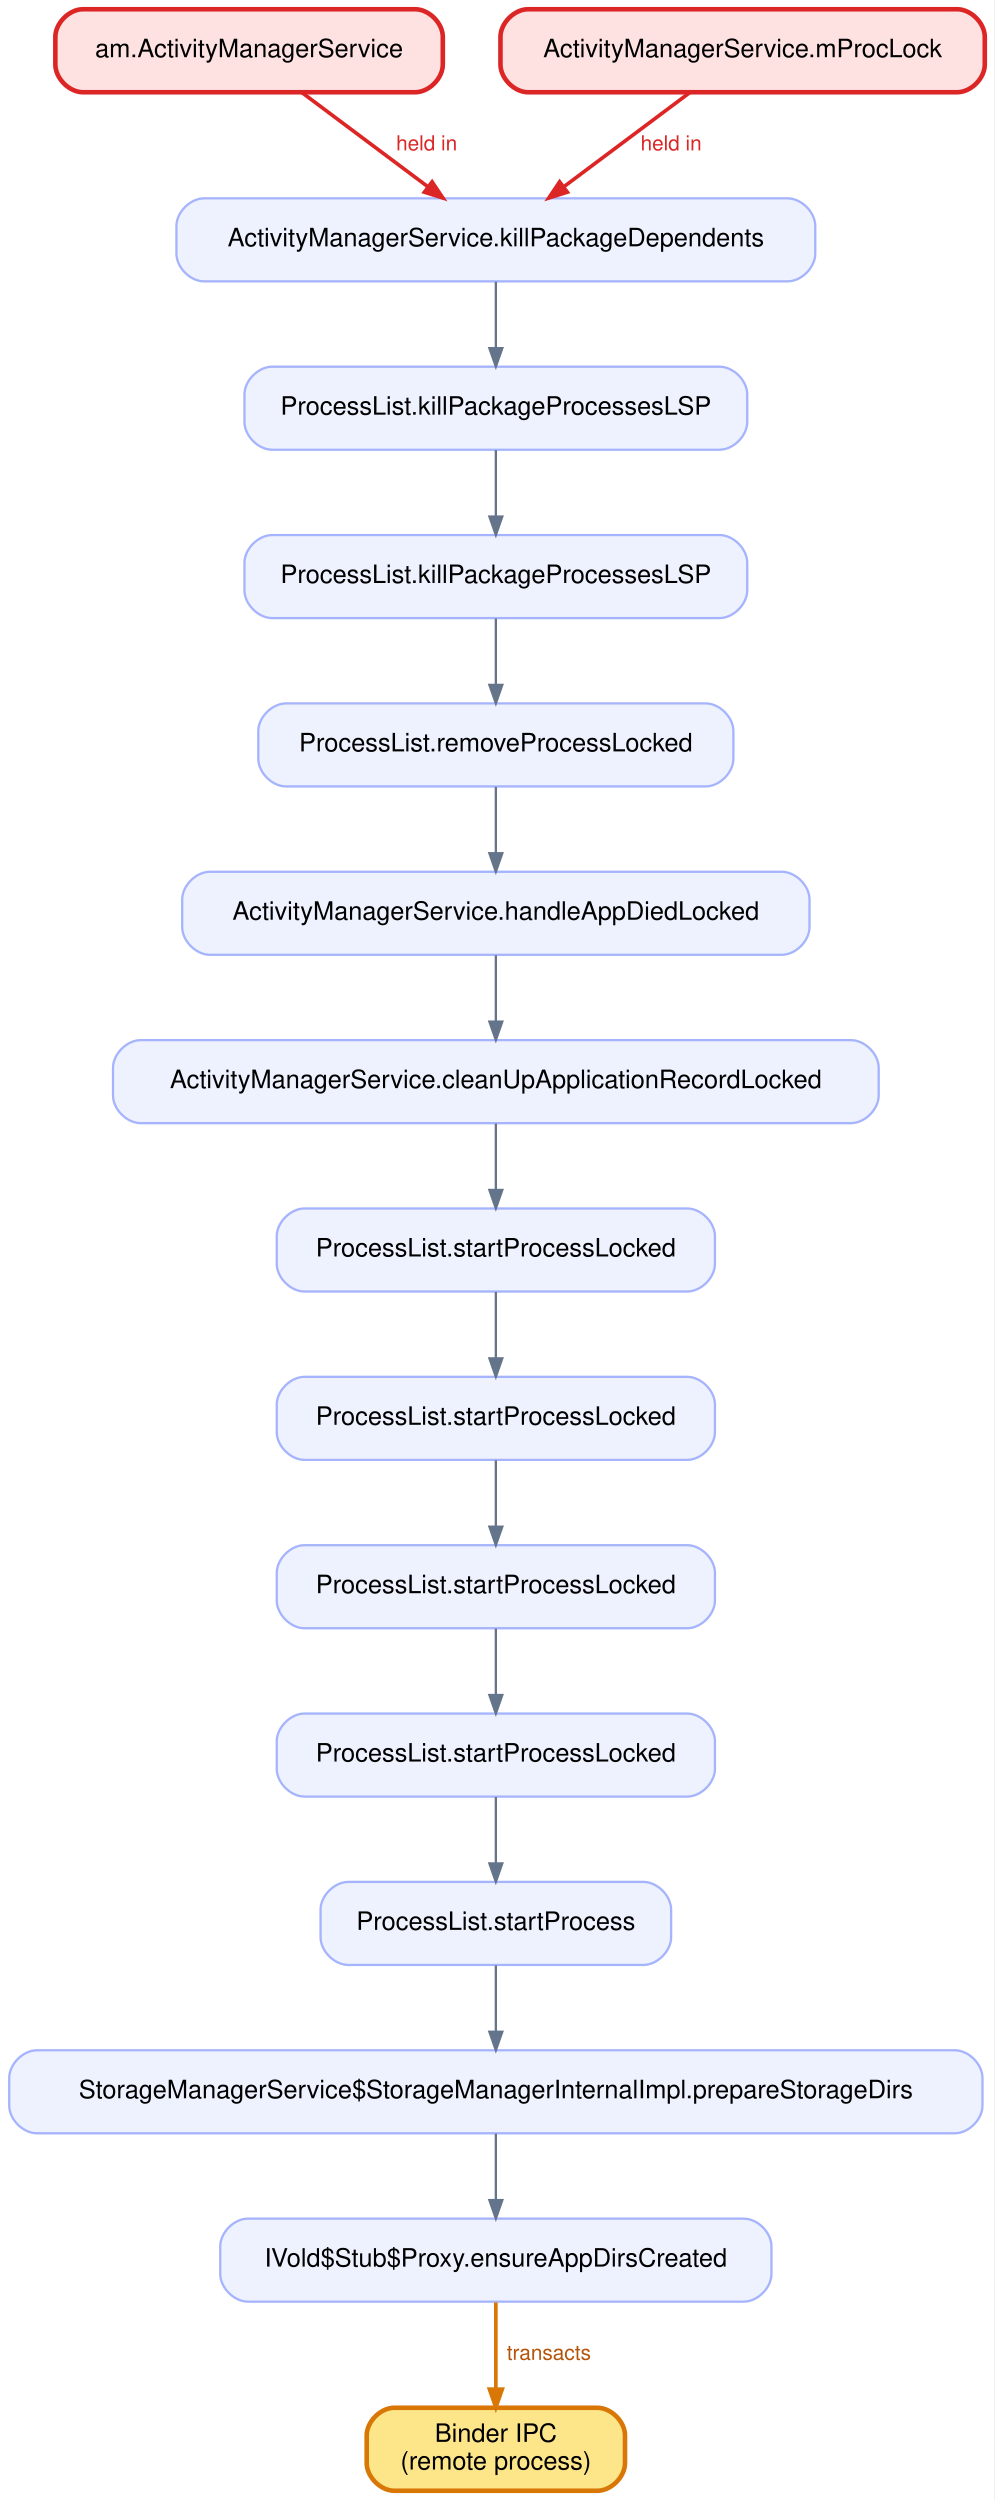
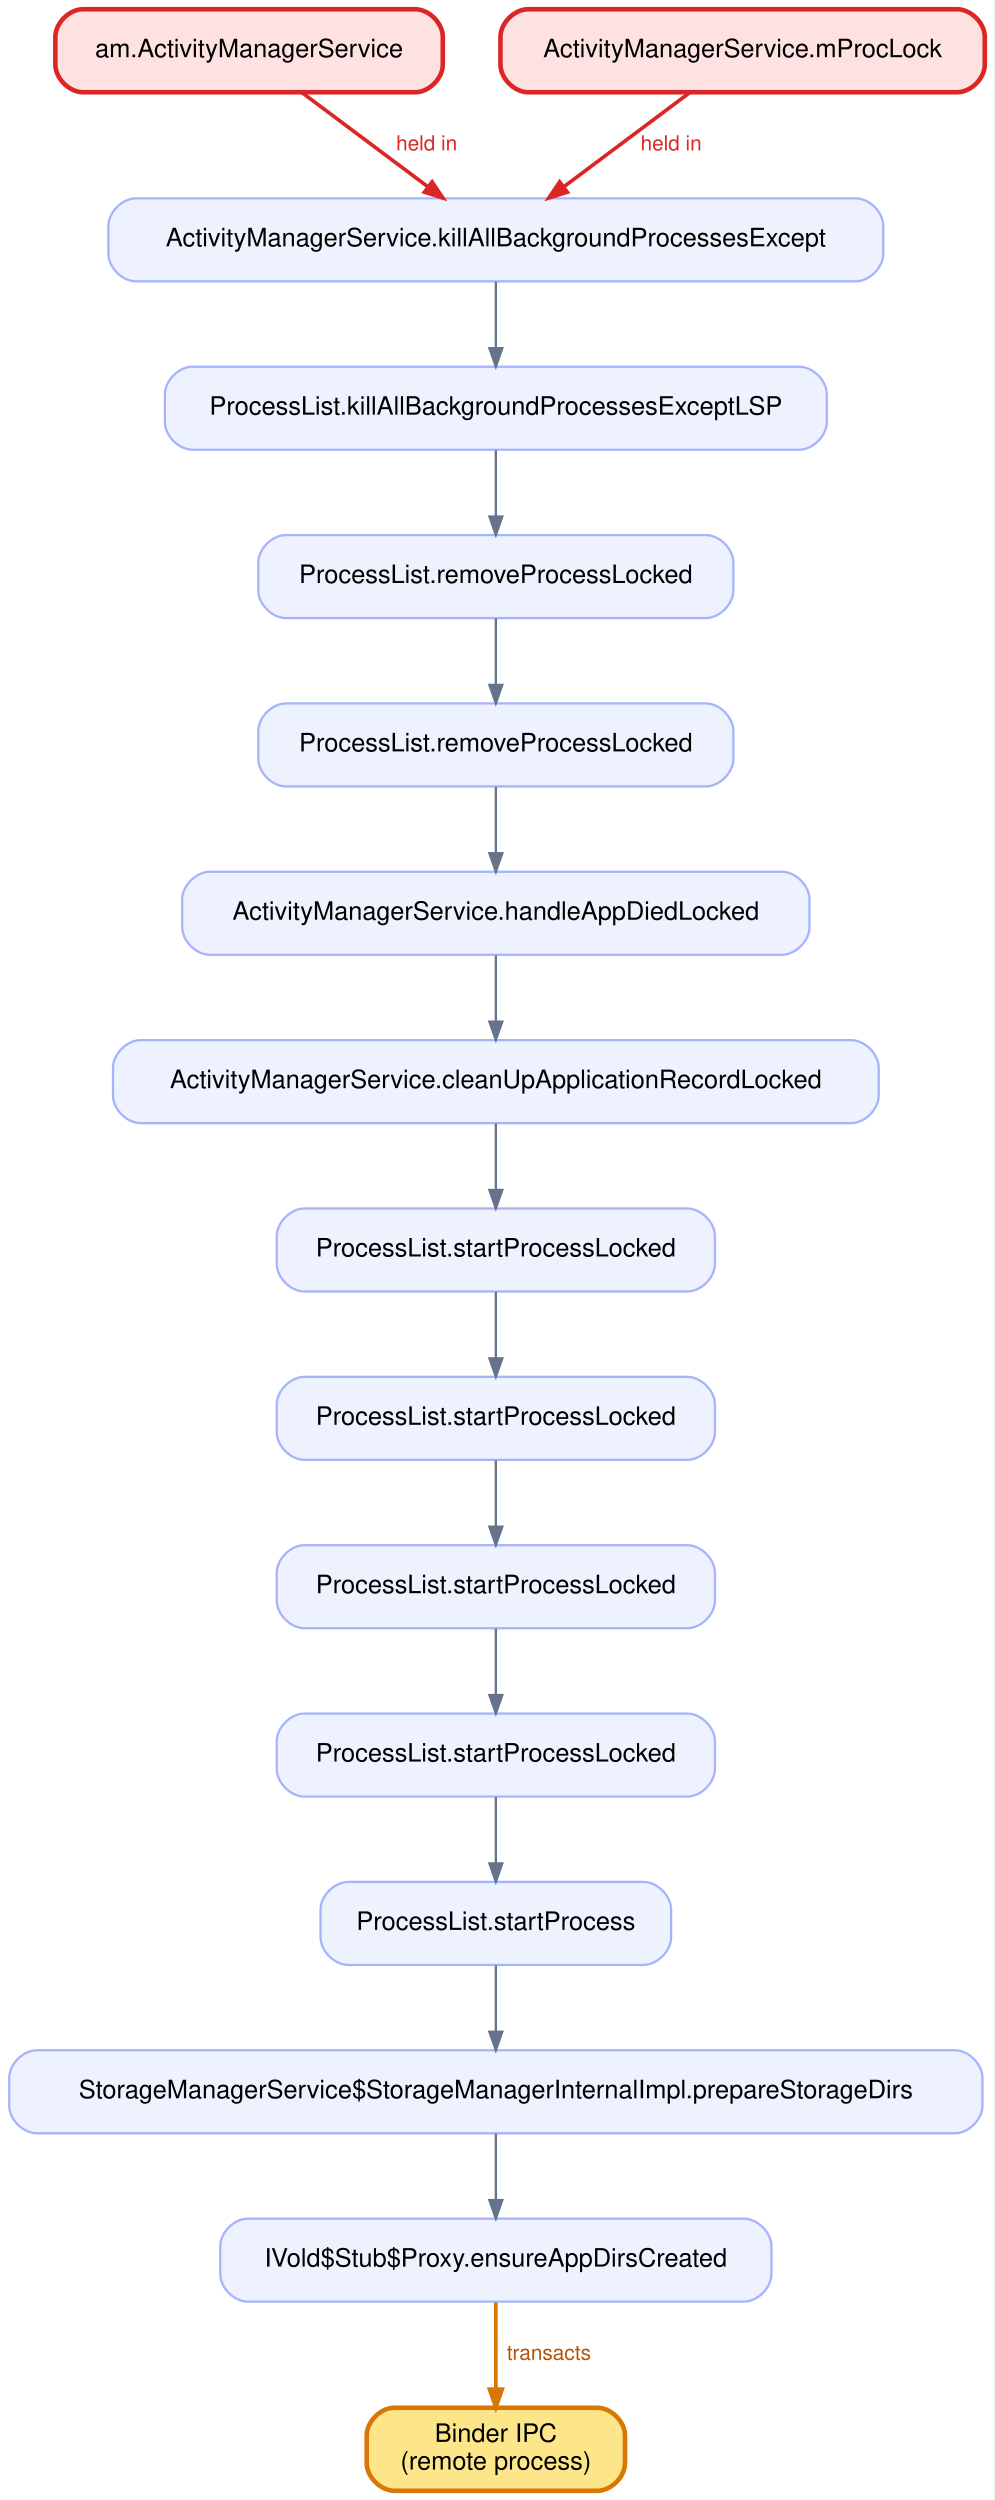
<svg xmlns="http://www.w3.org/2000/svg" width="431pt" height="1084pt" viewBox="0.00 0.00 431.00 1084.00">
  <g id="graph0" class="graph" transform="scale(1 1) rotate(0) translate(4 1080)">
    <polygon fill="white" stroke="transparent" points="-4,4 -4,-1080 427,-1080 427,4 -4,4" />
    <g id="node1" class="node">
-       <path fill="#eef2ff" stroke="#a5b4fc" d="M337.5,-994C337.5,-994 84.5,-994 84.5,-994 78.5,-994 72.5,-988 72.5,-982 72.5,-982 72.5,-970 72.5,-970 72.5,-964 78.5,-958 84.5,-958 84.5,-958 337.5,-958 337.5,-958 343.5,-958 349.5,-964 349.5,-970 349.5,-970 349.5,-982 349.5,-982 349.5,-988 343.5,-994 337.5,-994" />
-       <text text-anchor="middle" x="211" y="-973.2" font-family="Helvetica,sans-Serif" font-size="11.00">ActivityManagerService.killPackageDependents</text>
+       <path fill="#eef2ff" stroke="#a5b4fc" d="M367,-994C367,-994 55,-994 55,-994 49,-994 43,-988 43,-982 43,-982 43,-970 43,-970 43,-964 49,-958 55,-958 55,-958 367,-958 367,-958 373,-958 379,-964 379,-970 379,-970 379,-982 379,-982 379,-988 373,-994 367,-994" />
+       <text text-anchor="middle" x="211" y="-973.2" font-family="Helvetica,sans-Serif" font-size="11.00">ActivityManagerService.killAllBackgroundProcessesExcept</text>
    </g>
    <g id="node2" class="node">
-       <path fill="#eef2ff" stroke="#a5b4fc" d="M308,-921C308,-921 114,-921 114,-921 108,-921 102,-915 102,-909 102,-909 102,-897 102,-897 102,-891 108,-885 114,-885 114,-885 308,-885 308,-885 314,-885 320,-891 320,-897 320,-897 320,-909 320,-909 320,-915 314,-921 308,-921" />
-       <text text-anchor="middle" x="211" y="-900.2" font-family="Helvetica,sans-Serif" font-size="11.00">ProcessList.killPackageProcessesLSP</text>
+       <path fill="#eef2ff" stroke="#a5b4fc" d="M342.5,-921C342.5,-921 79.5,-921 79.5,-921 73.5,-921 67.5,-915 67.5,-909 67.5,-909 67.5,-897 67.5,-897 67.5,-891 73.5,-885 79.5,-885 79.5,-885 342.5,-885 342.5,-885 348.5,-885 354.5,-891 354.5,-897 354.5,-897 354.5,-909 354.5,-909 354.5,-915 348.5,-921 342.5,-921" />
+       <text text-anchor="middle" x="211" y="-900.2" font-family="Helvetica,sans-Serif" font-size="11.00">ProcessList.killAllBackgroundProcessesExceptLSP</text>
    </g>
    <g id="edge3" class="edge">
      <path fill="none" stroke="#64748b" d="M211,-957.81C211,-949.18 211,-938.56 211,-929.03" />
      <polygon fill="#64748b" stroke="#64748b" points="213.8,-929.03 211,-921.03 208.2,-929.03 213.8,-929.03" />
    </g>
    <g id="node3" class="node">
-       <path fill="#eef2ff" stroke="#a5b4fc" d="M308,-848C308,-848 114,-848 114,-848 108,-848 102,-842 102,-836 102,-836 102,-824 102,-824 102,-818 108,-812 114,-812 114,-812 308,-812 308,-812 314,-812 320,-818 320,-824 320,-824 320,-836 320,-836 320,-842 314,-848 308,-848" />
-       <text text-anchor="middle" x="211" y="-827.2" font-family="Helvetica,sans-Serif" font-size="11.00">ProcessList.killPackageProcessesLSP</text>
+       <path fill="#eef2ff" stroke="#a5b4fc" d="M302,-848C302,-848 120,-848 120,-848 114,-848 108,-842 108,-836 108,-836 108,-824 108,-824 108,-818 114,-812 120,-812 120,-812 302,-812 302,-812 308,-812 314,-818 314,-824 314,-824 314,-836 314,-836 314,-842 308,-848 302,-848" />
+       <text text-anchor="middle" x="211" y="-827.2" font-family="Helvetica,sans-Serif" font-size="11.00">ProcessList.removeProcessLocked</text>
    </g>
    <g id="edge4" class="edge">
      <path fill="none" stroke="#64748b" d="M211,-884.81C211,-876.18 211,-865.56 211,-856.03" />
      <polygon fill="#64748b" stroke="#64748b" points="213.8,-856.03 211,-848.03 208.2,-856.03 213.8,-856.03" />
    </g>
    <g id="node4" class="node">
      <path fill="#eef2ff" stroke="#a5b4fc" d="M302,-775C302,-775 120,-775 120,-775 114,-775 108,-769 108,-763 108,-763 108,-751 108,-751 108,-745 114,-739 120,-739 120,-739 302,-739 302,-739 308,-739 314,-745 314,-751 314,-751 314,-763 314,-763 314,-769 308,-775 302,-775" />
      <text text-anchor="middle" x="211" y="-754.2" font-family="Helvetica,sans-Serif" font-size="11.00">ProcessList.removeProcessLocked</text>
    </g>
    <g id="edge5" class="edge">
      <path fill="none" stroke="#64748b" d="M211,-811.81C211,-803.18 211,-792.56 211,-783.03" />
      <polygon fill="#64748b" stroke="#64748b" points="213.8,-783.03 211,-775.03 208.2,-783.03 213.8,-783.03" />
    </g>
    <g id="node5" class="node">
      <path fill="#eef2ff" stroke="#a5b4fc" d="M335,-702C335,-702 87,-702 87,-702 81,-702 75,-696 75,-690 75,-690 75,-678 75,-678 75,-672 81,-666 87,-666 87,-666 335,-666 335,-666 341,-666 347,-672 347,-678 347,-678 347,-690 347,-690 347,-696 341,-702 335,-702" />
      <text text-anchor="middle" x="211" y="-681.2" font-family="Helvetica,sans-Serif" font-size="11.00">ActivityManagerService.handleAppDiedLocked</text>
    </g>
    <g id="edge6" class="edge">
      <path fill="none" stroke="#64748b" d="M211,-738.81C211,-730.18 211,-719.56 211,-710.03" />
      <polygon fill="#64748b" stroke="#64748b" points="213.8,-710.03 211,-702.03 208.2,-710.03 213.8,-710.03" />
    </g>
    <g id="node6" class="node">
      <path fill="#eef2ff" stroke="#a5b4fc" d="M365,-629C365,-629 57,-629 57,-629 51,-629 45,-623 45,-617 45,-617 45,-605 45,-605 45,-599 51,-593 57,-593 57,-593 365,-593 365,-593 371,-593 377,-599 377,-605 377,-605 377,-617 377,-617 377,-623 371,-629 365,-629" />
      <text text-anchor="middle" x="211" y="-608.2" font-family="Helvetica,sans-Serif" font-size="11.00">ActivityManagerService.cleanUpApplicationRecordLocked</text>
    </g>
    <g id="edge7" class="edge">
      <path fill="none" stroke="#64748b" d="M211,-665.81C211,-657.18 211,-646.56 211,-637.03" />
      <polygon fill="#64748b" stroke="#64748b" points="213.8,-637.03 211,-629.03 208.2,-637.03 213.8,-637.03" />
    </g>
    <g id="node7" class="node">
      <path fill="#eef2ff" stroke="#a5b4fc" d="M294,-556C294,-556 128,-556 128,-556 122,-556 116,-550 116,-544 116,-544 116,-532 116,-532 116,-526 122,-520 128,-520 128,-520 294,-520 294,-520 300,-520 306,-526 306,-532 306,-532 306,-544 306,-544 306,-550 300,-556 294,-556" />
      <text text-anchor="middle" x="211" y="-535.2" font-family="Helvetica,sans-Serif" font-size="11.00">ProcessList.startProcessLocked</text>
    </g>
    <g id="edge8" class="edge">
      <path fill="none" stroke="#64748b" d="M211,-592.81C211,-584.18 211,-573.56 211,-564.03" />
      <polygon fill="#64748b" stroke="#64748b" points="213.8,-564.03 211,-556.03 208.2,-564.03 213.8,-564.03" />
    </g>
    <g id="node8" class="node">
      <path fill="#eef2ff" stroke="#a5b4fc" d="M294,-483C294,-483 128,-483 128,-483 122,-483 116,-477 116,-471 116,-471 116,-459 116,-459 116,-453 122,-447 128,-447 128,-447 294,-447 294,-447 300,-447 306,-453 306,-459 306,-459 306,-471 306,-471 306,-477 300,-483 294,-483" />
      <text text-anchor="middle" x="211" y="-462.2" font-family="Helvetica,sans-Serif" font-size="11.00">ProcessList.startProcessLocked</text>
    </g>
    <g id="edge9" class="edge">
      <path fill="none" stroke="#64748b" d="M211,-519.81C211,-511.18 211,-500.56 211,-491.03" />
      <polygon fill="#64748b" stroke="#64748b" points="213.8,-491.03 211,-483.03 208.2,-491.03 213.8,-491.03" />
    </g>
    <g id="node9" class="node">
      <path fill="#eef2ff" stroke="#a5b4fc" d="M294,-410C294,-410 128,-410 128,-410 122,-410 116,-404 116,-398 116,-398 116,-386 116,-386 116,-380 122,-374 128,-374 128,-374 294,-374 294,-374 300,-374 306,-380 306,-386 306,-386 306,-398 306,-398 306,-404 300,-410 294,-410" />
      <text text-anchor="middle" x="211" y="-389.2" font-family="Helvetica,sans-Serif" font-size="11.00">ProcessList.startProcessLocked</text>
    </g>
    <g id="edge10" class="edge">
      <path fill="none" stroke="#64748b" d="M211,-446.81C211,-438.18 211,-427.56 211,-418.03" />
      <polygon fill="#64748b" stroke="#64748b" points="213.8,-418.03 211,-410.03 208.2,-418.03 213.8,-418.03" />
    </g>
    <g id="node10" class="node">
      <path fill="#eef2ff" stroke="#a5b4fc" d="M294,-337C294,-337 128,-337 128,-337 122,-337 116,-331 116,-325 116,-325 116,-313 116,-313 116,-307 122,-301 128,-301 128,-301 294,-301 294,-301 300,-301 306,-307 306,-313 306,-313 306,-325 306,-325 306,-331 300,-337 294,-337" />
      <text text-anchor="middle" x="211" y="-316.2" font-family="Helvetica,sans-Serif" font-size="11.00">ProcessList.startProcessLocked</text>
    </g>
    <g id="edge11" class="edge">
      <path fill="none" stroke="#64748b" d="M211,-373.81C211,-365.18 211,-354.56 211,-345.03" />
      <polygon fill="#64748b" stroke="#64748b" points="213.8,-345.03 211,-337.03 208.2,-345.03 213.8,-345.03" />
    </g>
    <g id="node11" class="node">
      <path fill="#eef2ff" stroke="#a5b4fc" d="M275,-264C275,-264 147,-264 147,-264 141,-264 135,-258 135,-252 135,-252 135,-240 135,-240 135,-234 141,-228 147,-228 147,-228 275,-228 275,-228 281,-228 287,-234 287,-240 287,-240 287,-252 287,-252 287,-258 281,-264 275,-264" />
      <text text-anchor="middle" x="211" y="-243.2" font-family="Helvetica,sans-Serif" font-size="11.00">ProcessList.startProcess</text>
    </g>
    <g id="edge12" class="edge">
      <path fill="none" stroke="#64748b" d="M211,-300.81C211,-292.18 211,-281.56 211,-272.03" />
      <polygon fill="#64748b" stroke="#64748b" points="213.8,-272.03 211,-264.03 208.2,-272.03 213.8,-272.03" />
    </g>
    <g id="node12" class="node">
      <path fill="#eef2ff" stroke="#a5b4fc" d="M410,-191C410,-191 12,-191 12,-191 6,-191 0,-185 0,-179 0,-179 0,-167 0,-167 0,-161 6,-155 12,-155 12,-155 410,-155 410,-155 416,-155 422,-161 422,-167 422,-167 422,-179 422,-179 422,-185 416,-191 410,-191" />
      <text text-anchor="middle" x="211" y="-170.2" font-family="Helvetica,sans-Serif" font-size="11.00">StorageManagerService$StorageManagerInternalImpl.prepareStorageDirs</text>
    </g>
    <g id="edge13" class="edge">
      <path fill="none" stroke="#64748b" d="M211,-227.81C211,-219.18 211,-208.56 211,-199.03" />
      <polygon fill="#64748b" stroke="#64748b" points="213.8,-199.03 211,-191.03 208.2,-199.03 213.8,-199.03" />
    </g>
    <g id="node13" class="node">
      <path fill="#eef2ff" stroke="#a5b4fc" d="M318.5,-118C318.5,-118 103.5,-118 103.5,-118 97.5,-118 91.5,-112 91.5,-106 91.5,-106 91.5,-94 91.5,-94 91.5,-88 97.5,-82 103.5,-82 103.5,-82 318.5,-82 318.5,-82 324.5,-82 330.5,-88 330.5,-94 330.5,-94 330.5,-106 330.5,-106 330.5,-112 324.5,-118 318.5,-118" />
      <text text-anchor="middle" x="211" y="-97.2" font-family="Helvetica,sans-Serif" font-size="11.00">IVold$Stub$Proxy.ensureAppDirsCreated</text>
    </g>
    <g id="edge14" class="edge">
      <path fill="none" stroke="#64748b" d="M211,-154.81C211,-146.18 211,-135.56 211,-126.03" />
      <polygon fill="#64748b" stroke="#64748b" points="213.8,-126.03 211,-118.03 208.2,-126.03 213.8,-126.03" />
    </g>
    <g id="node14" class="node">
      <path fill="#fde68a" stroke="#d97706" stroke-width="2" d="M255,-36C255,-36 167,-36 167,-36 161,-36 155,-30 155,-24 155,-24 155,-12 155,-12 155,-6 161,0 167,0 167,0 255,0 255,0 261,0 267,-6 267,-12 267,-12 267,-24 267,-24 267,-30 261,-36 255,-36" />
      <text text-anchor="middle" x="211" y="-21.2" font-family="Helvetica,sans-Serif" font-size="11.00">Binder IPC</text>
      <text text-anchor="middle" x="211" y="-9.2" font-family="Helvetica,sans-Serif" font-size="11.00">(remote process)</text>
    </g>
    <g id="edge15" class="edge">
      <path fill="none" stroke="#d97706" stroke-width="1.6" d="M211,-81.64C211,-70.66 211,-56.29 211,-44.09" />
      <polygon fill="#d97706" stroke="#d97706" stroke-width="1.6" points="213.8,-44.05 211,-36.05 208.2,-44.05 213.8,-44.05" />
      <text text-anchor="middle" x="234" y="-56.8" font-family="Helvetica,sans-Serif" font-size="9.00" fill="#b45309"> transacts</text>
    </g>
    <g id="node15" class="node">
      <path fill="#fee2e2" stroke="#dc2626" stroke-width="2" d="M176,-1076C176,-1076 32,-1076 32,-1076 26,-1076 20,-1070 20,-1064 20,-1064 20,-1052 20,-1052 20,-1046 26,-1040 32,-1040 32,-1040 176,-1040 176,-1040 182,-1040 188,-1046 188,-1052 188,-1052 188,-1064 188,-1064 188,-1070 182,-1076 176,-1076" />
      <text text-anchor="middle" x="104" y="-1055.2" font-family="Helvetica,sans-Serif" font-size="11.00">am.ActivityManagerService</text>
    </g>
    <g id="edge1" class="edge">
      <path fill="none" stroke="#dc2626" stroke-width="1.6" d="M126.95,-1039.84C142.89,-1027.92 164.27,-1011.94 181.47,-999.07" />
      <polygon fill="#dc2626" stroke="#dc2626" stroke-width="1.6" points="183.35,-1001.17 188.08,-994.13 180,-996.68 183.35,-1001.17" />
      <text text-anchor="middle" x="181" y="-1014.8" font-family="Helvetica,sans-Serif" font-size="9.00" fill="#dc2626"> held in</text>
    </g>
    <g id="node16" class="node">
      <path fill="#fee2e2" stroke="#dc2626" stroke-width="2" d="M411,-1076C411,-1076 225,-1076 225,-1076 219,-1076 213,-1070 213,-1064 213,-1064 213,-1052 213,-1052 213,-1046 219,-1040 225,-1040 225,-1040 411,-1040 411,-1040 417,-1040 423,-1046 423,-1052 423,-1052 423,-1064 423,-1064 423,-1070 417,-1076 411,-1076" />
      <text text-anchor="middle" x="318" y="-1055.2" font-family="Helvetica,sans-Serif" font-size="11.00">ActivityManagerService.mProcLock</text>
    </g>
    <g id="edge2" class="edge">
      <path fill="none" stroke="#dc2626" stroke-width="1.6" d="M295.05,-1039.84C279.11,-1027.92 257.73,-1011.94 240.53,-999.07" />
      <polygon fill="#dc2626" stroke="#dc2626" stroke-width="1.6" points="242,-996.68 233.92,-994.13 238.65,-1001.17 242,-996.68" />
      <text text-anchor="middle" x="287" y="-1014.8" font-family="Helvetica,sans-Serif" font-size="9.00" fill="#dc2626"> held in</text>
    </g>
  </g>
</svg>
